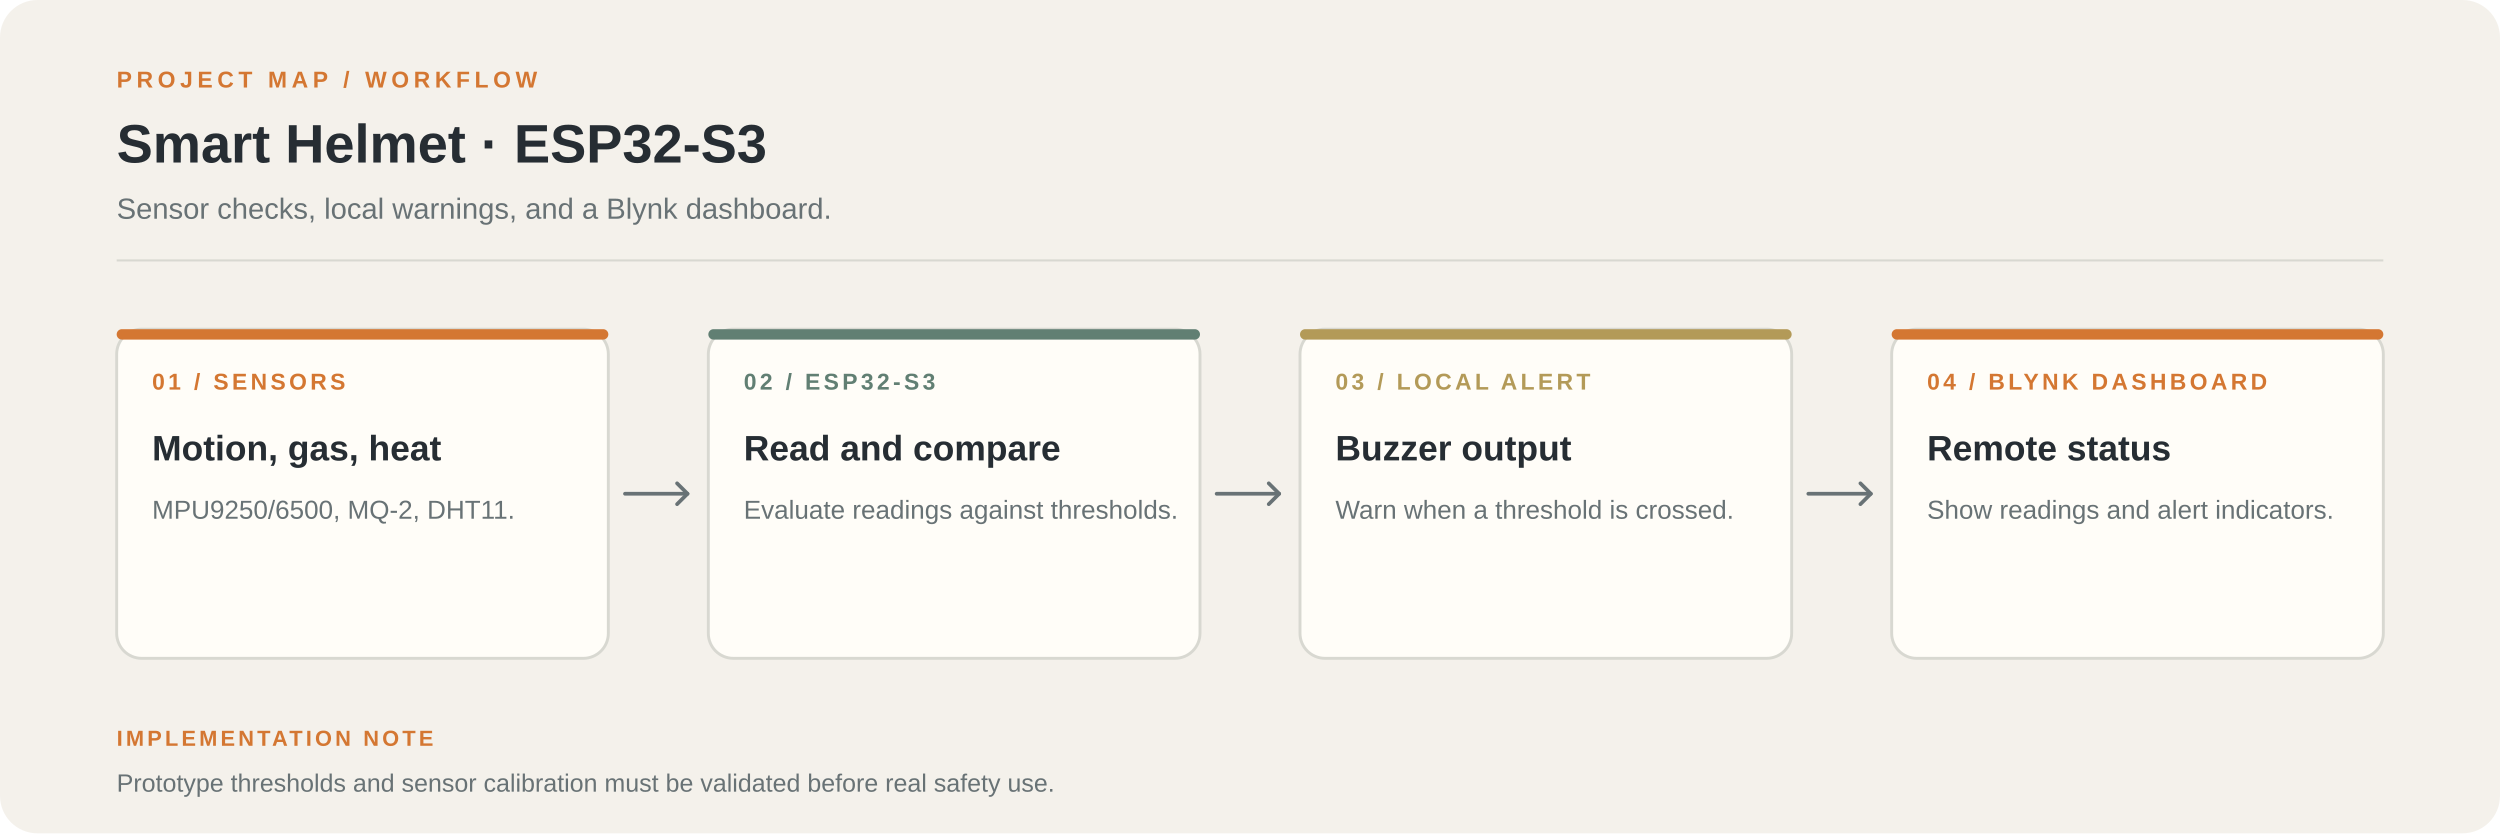
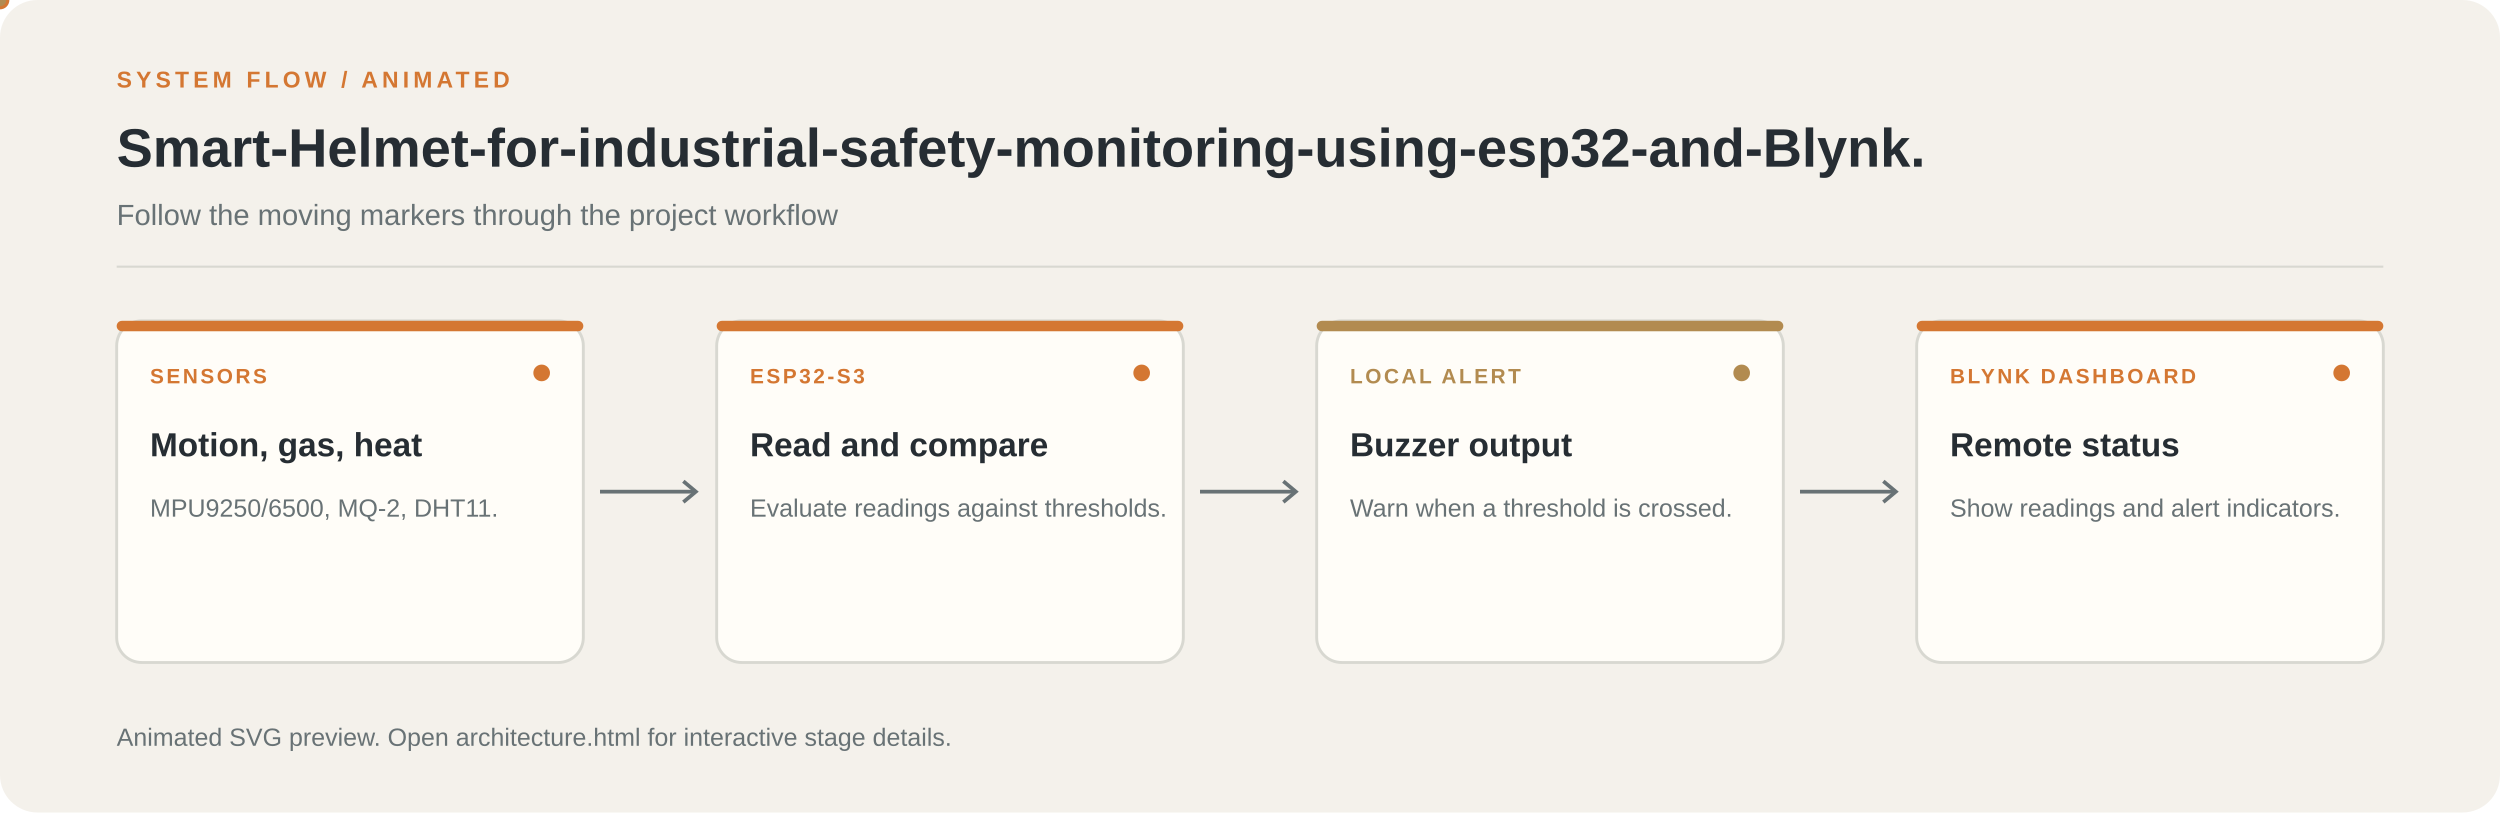
- <svg xmlns="http://www.w3.org/2000/svg" width="1200" height="400" viewBox="0 0 1200 400" role="img" aria-labelledby="title desc">
-   <rect width="1200" height="400" rx="18" fill="#F4F1EB" />
-   <text x="56" y="42" font-family="Arial,Helvetica,sans-serif" font-size="11" font-weight="700" letter-spacing="2.2" fill="#D47732">PROJECT MAP  /  WORKFLOW</text>
-   <text x="56" y="78" font-family="Arial,Helvetica,sans-serif" font-size="26" font-weight="700" fill="#262D33">Smart Helmet · ESP32-S3</text>
-   <text x="56" y="105" font-family="Arial,Helvetica,sans-serif" font-size="14" fill="#687275">Sensor checks, local warnings, and a Blynk dashboard.</text>
-   <line x1="56" y1="125" x2="1144" y2="125" stroke="#D8D8D1" stroke-width="1" />
-   <path d="M 300 237 L 330 237" stroke="#687275" stroke-width="1.8" fill="none" stroke-linecap="round" />
-   <path d="M 325 232 L 330 237 L 325 242" stroke="#687275" stroke-width="1.8" fill="none" stroke-linecap="round" stroke-linejoin="round" />
-   <path d="M 584 237 L 614 237" stroke="#687275" stroke-width="1.8" fill="none" stroke-linecap="round" />
-   <path d="M 609 232 L 614 237 L 609 242" stroke="#687275" stroke-width="1.8" fill="none" stroke-linecap="round" stroke-linejoin="round" />
-   <path d="M 868 237 L 898 237" stroke="#687275" stroke-width="1.8" fill="none" stroke-linecap="round" />
-   <path d="M 893 232 L 898 237 L 893 242" stroke="#687275" stroke-width="1.8" fill="none" stroke-linecap="round" stroke-linejoin="round" />
+ <svg xmlns="http://www.w3.org/2000/svg" width="1200" height="390" viewBox="0 0 1200 390" role="img" aria-labelledby="t d">
+   <rect width="1200" height="390" rx="18" fill="#F4F1EB" />
+   <text x="56" y="42" fill="#D47732" font-family="Arial,sans-serif" font-size="11" font-weight="700" letter-spacing="2">SYSTEM FLOW / ANIMATED</text>
+   <text x="56" y="80" fill="#262D33" font-family="Arial,sans-serif" font-size="26" font-weight="700">Smart-Helmet-for-industrial-safety-monitoring-using-esp32-and-Blynk.</text>
+   <text x="56" y="108" fill="#687275" font-family="Arial,sans-serif" font-size="14">Follow the moving markers through the project workflow</text>
+   <line x1="56" y1="128" x2="1144" y2="128" stroke="#D8D8D1" />
+   <path d="M 288 236 H 334" stroke="#687275" stroke-width="1.8" />
+   <path d="M 328 231 L 334 236 L 328 241" fill="none" stroke="#687275" stroke-width="1.8" />
+   <path d="M 576 236 H 622" stroke="#687275" stroke-width="1.8" />
+   <path d="M 616 231 L 622 236 L 616 241" fill="none" stroke="#687275" stroke-width="1.8" />
+   <path d="M 864 236 H 910" stroke="#687275" stroke-width="1.8" />
+   <path d="M 904 231 L 910 236 L 904 241" fill="none" stroke="#687275" stroke-width="1.8" />
  <g>
-     <rect x="56" y="158" width="236" height="158" rx="12" fill="#FFFDF8" stroke="#D8D8D1" stroke-width="1.4" />
-     <rect x="56" y="158" width="236" height="5" rx="2.5" fill="#D47732" />
-     <text x="73" y="187" font-family="Arial,Helvetica,sans-serif" font-size="11" font-weight="700" letter-spacing="1.6" fill="#D47732">01 / SENSORS</text>
-     <text x="73" y="221" font-family="Arial,Helvetica,sans-serif" font-size="17" font-weight="700" fill="#262D33">Motion, gas, heat</text>
-     <text x="73" y="249" font-family="Arial,Helvetica,sans-serif" font-size="12.5" fill="#687275">MPU9250/6500, MQ-2, DHT11.</text>
+     <rect x="56" y="154" width="224" height="164" rx="12" fill="#FFFDF8" stroke="#D8D8D1" stroke-width="1.4" />
+     <rect x="56" y="154" width="224" height="5" rx="2.5" fill="#D47732" />
+     <text x="72" y="184" fill="#D47732" font-family="Arial,sans-serif" font-size="10" font-weight="700" letter-spacing="1.2">SENSORS</text>
+     <text x="72" y="219" fill="#262D33" font-family="Arial,sans-serif" font-size="16" font-weight="700">Motion, gas, heat</text>
+     <text x="72" y="248" fill="#687275" font-family="Arial,sans-serif" font-size="12">MPU9250/6500, MQ-2, DHT11.</text>
+     <circle cx="260" cy="179" r="4" fill="#D47732">
+       <animate attributeName="r" values="3;5;3" dur="2s" repeatCount="indefinite" />
+     </circle>
  </g>
  <g>
-     <rect x="340" y="158" width="236" height="158" rx="12" fill="#FFFDF8" stroke="#D8D8D1" stroke-width="1.4" />
-     <rect x="340" y="158" width="236" height="5" rx="2.5" fill="#617F73" />
-     <text x="357" y="187" font-family="Arial,Helvetica,sans-serif" font-size="11" font-weight="700" letter-spacing="1.6" fill="#617F73">02 / ESP32-S3</text>
-     <text x="357" y="221" font-family="Arial,Helvetica,sans-serif" font-size="17" font-weight="700" fill="#262D33">Read and compare</text>
-     <text x="357" y="249" font-family="Arial,Helvetica,sans-serif" font-size="12.5" fill="#687275">Evaluate readings against thresholds.</text>
+     <rect x="344" y="154" width="224" height="164" rx="12" fill="#FFFDF8" stroke="#D8D8D1" stroke-width="1.4" />
+     <rect x="344" y="154" width="224" height="5" rx="2.5" fill="#D47732" />
+     <text x="360" y="184" fill="#D47732" font-family="Arial,sans-serif" font-size="10" font-weight="700" letter-spacing="1.2">ESP32-S3</text>
+     <text x="360" y="219" fill="#262D33" font-family="Arial,sans-serif" font-size="16" font-weight="700">Read and compare</text>
+     <text x="360" y="248" fill="#687275" font-family="Arial,sans-serif" font-size="12">Evaluate readings against thresholds.</text>
+     <circle cx="548" cy="179" r="4" fill="#D47732">
+       <animate attributeName="r" values="3;5;3" dur="2.4s" repeatCount="indefinite" />
+     </circle>
  </g>
  <g>
-     <rect x="624" y="158" width="236" height="158" rx="12" fill="#FFFDF8" stroke="#D8D8D1" stroke-width="1.4" />
-     <rect x="624" y="158" width="236" height="5" rx="2.5" fill="#B39A58" />
-     <text x="641" y="187" font-family="Arial,Helvetica,sans-serif" font-size="11" font-weight="700" letter-spacing="1.6" fill="#B39A58">03 / LOCAL ALERT</text>
-     <text x="641" y="221" font-family="Arial,Helvetica,sans-serif" font-size="17" font-weight="700" fill="#262D33">Buzzer output</text>
-     <text x="641" y="249" font-family="Arial,Helvetica,sans-serif" font-size="12.5" fill="#687275">Warn when a threshold is crossed.</text>
+     <rect x="632" y="154" width="224" height="164" rx="12" fill="#FFFDF8" stroke="#D8D8D1" stroke-width="1.4" />
+     <rect x="632" y="154" width="224" height="5" rx="2.5" fill="#B28B50" />
+     <text x="648" y="184" fill="#B28B50" font-family="Arial,sans-serif" font-size="10" font-weight="700" letter-spacing="1.2">LOCAL ALERT</text>
+     <text x="648" y="219" fill="#262D33" font-family="Arial,sans-serif" font-size="16" font-weight="700">Buzzer output</text>
+     <text x="648" y="248" fill="#687275" font-family="Arial,sans-serif" font-size="12">Warn when a threshold is crossed.</text>
+     <circle cx="836" cy="179" r="4" fill="#B28B50">
+       <animate attributeName="r" values="3;5;3" dur="2.8s" repeatCount="indefinite" />
+     </circle>
  </g>
  <g>
-     <rect x="908" y="158" width="236" height="158" rx="12" fill="#FFFDF8" stroke="#D8D8D1" stroke-width="1.4" />
-     <rect x="908" y="158" width="236" height="5" rx="2.5" fill="#D47732" />
-     <text x="925" y="187" font-family="Arial,Helvetica,sans-serif" font-size="11" font-weight="700" letter-spacing="1.6" fill="#D47732">04 / BLYNK DASHBOARD</text>
-     <text x="925" y="221" font-family="Arial,Helvetica,sans-serif" font-size="17" font-weight="700" fill="#262D33">Remote status</text>
-     <text x="925" y="249" font-family="Arial,Helvetica,sans-serif" font-size="12.5" fill="#687275">Show readings and alert indicators.</text>
+     <rect x="920" y="154" width="224" height="164" rx="12" fill="#FFFDF8" stroke="#D8D8D1" stroke-width="1.4" />
+     <rect x="920" y="154" width="224" height="5" rx="2.5" fill="#D47732" />
+     <text x="936" y="184" fill="#D47732" font-family="Arial,sans-serif" font-size="10" font-weight="700" letter-spacing="1.2">BLYNK DASHBOARD</text>
+     <text x="936" y="219" fill="#262D33" font-family="Arial,sans-serif" font-size="16" font-weight="700">Remote status</text>
+     <text x="936" y="248" fill="#687275" font-family="Arial,sans-serif" font-size="12">Show readings and alert indicators.</text>
+     <circle cx="1124" cy="179" r="4" fill="#D47732">
+       <animate attributeName="r" values="3;5;3" dur="3.2s" repeatCount="indefinite" />
+     </circle>
  </g>
-   <text x="56" y="358" font-family="Arial,Helvetica,sans-serif" font-size="10.5" font-weight="700" letter-spacing="1.5" fill="#D47732">IMPLEMENTATION NOTE</text>
-   <text x="56" y="380" font-family="Arial,Helvetica,sans-serif" font-size="12" fill="#687275">Prototype thresholds and sensor calibration must be validated before real safety use.</text>
+   <circle r="4.5" fill="#D47732">
+     <animateMotion dur="7s" repeatCount="indefinite" path="M 288 236 L 344 236 L 568 236 L 632 236 L 856 236 L 920 236" />
+   </circle>
+   <circle r="3" fill="#B28B50">
+     <animateMotion dur="7s" begin="-3.5s" repeatCount="indefinite" path="M 288 236 L 344 236 L 568 236 L 632 236 L 856 236 L 920 236" />
+   </circle>
+   <text x="56" y="358" fill="#687275" font-family="Arial,sans-serif" font-size="12">Animated SVG preview. Open architecture.html for interactive stage details.</text>
</svg>
